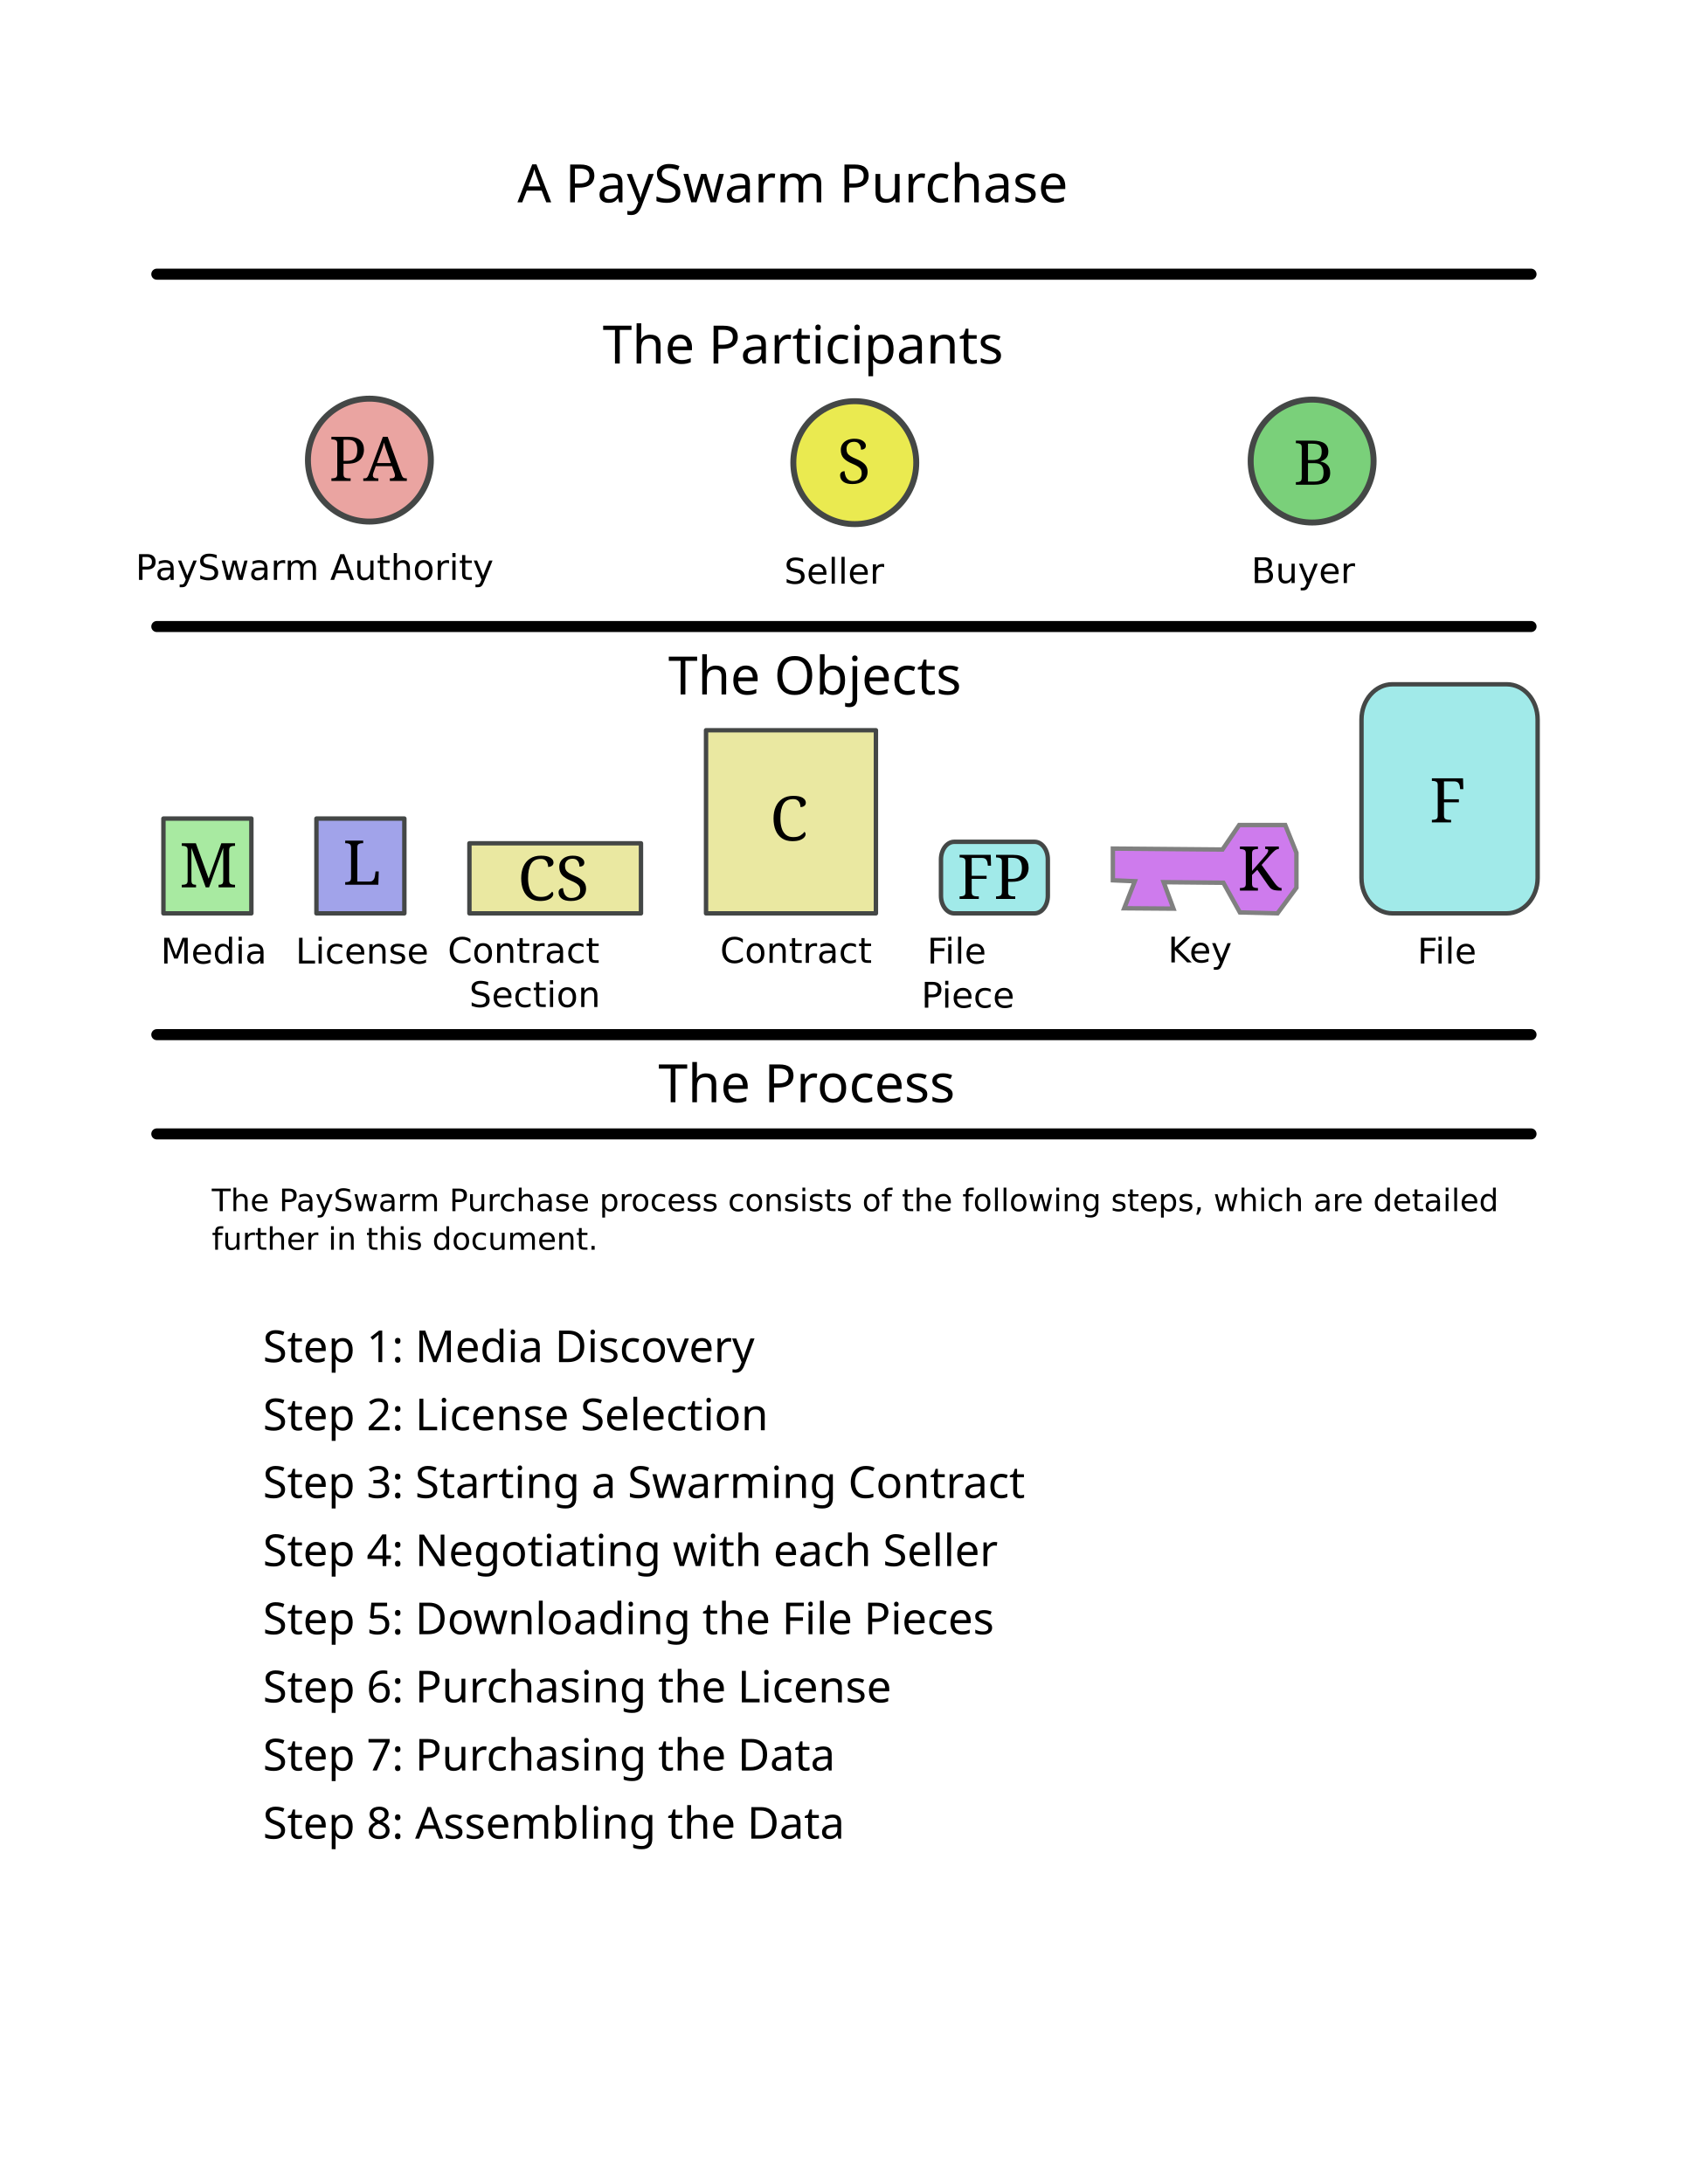
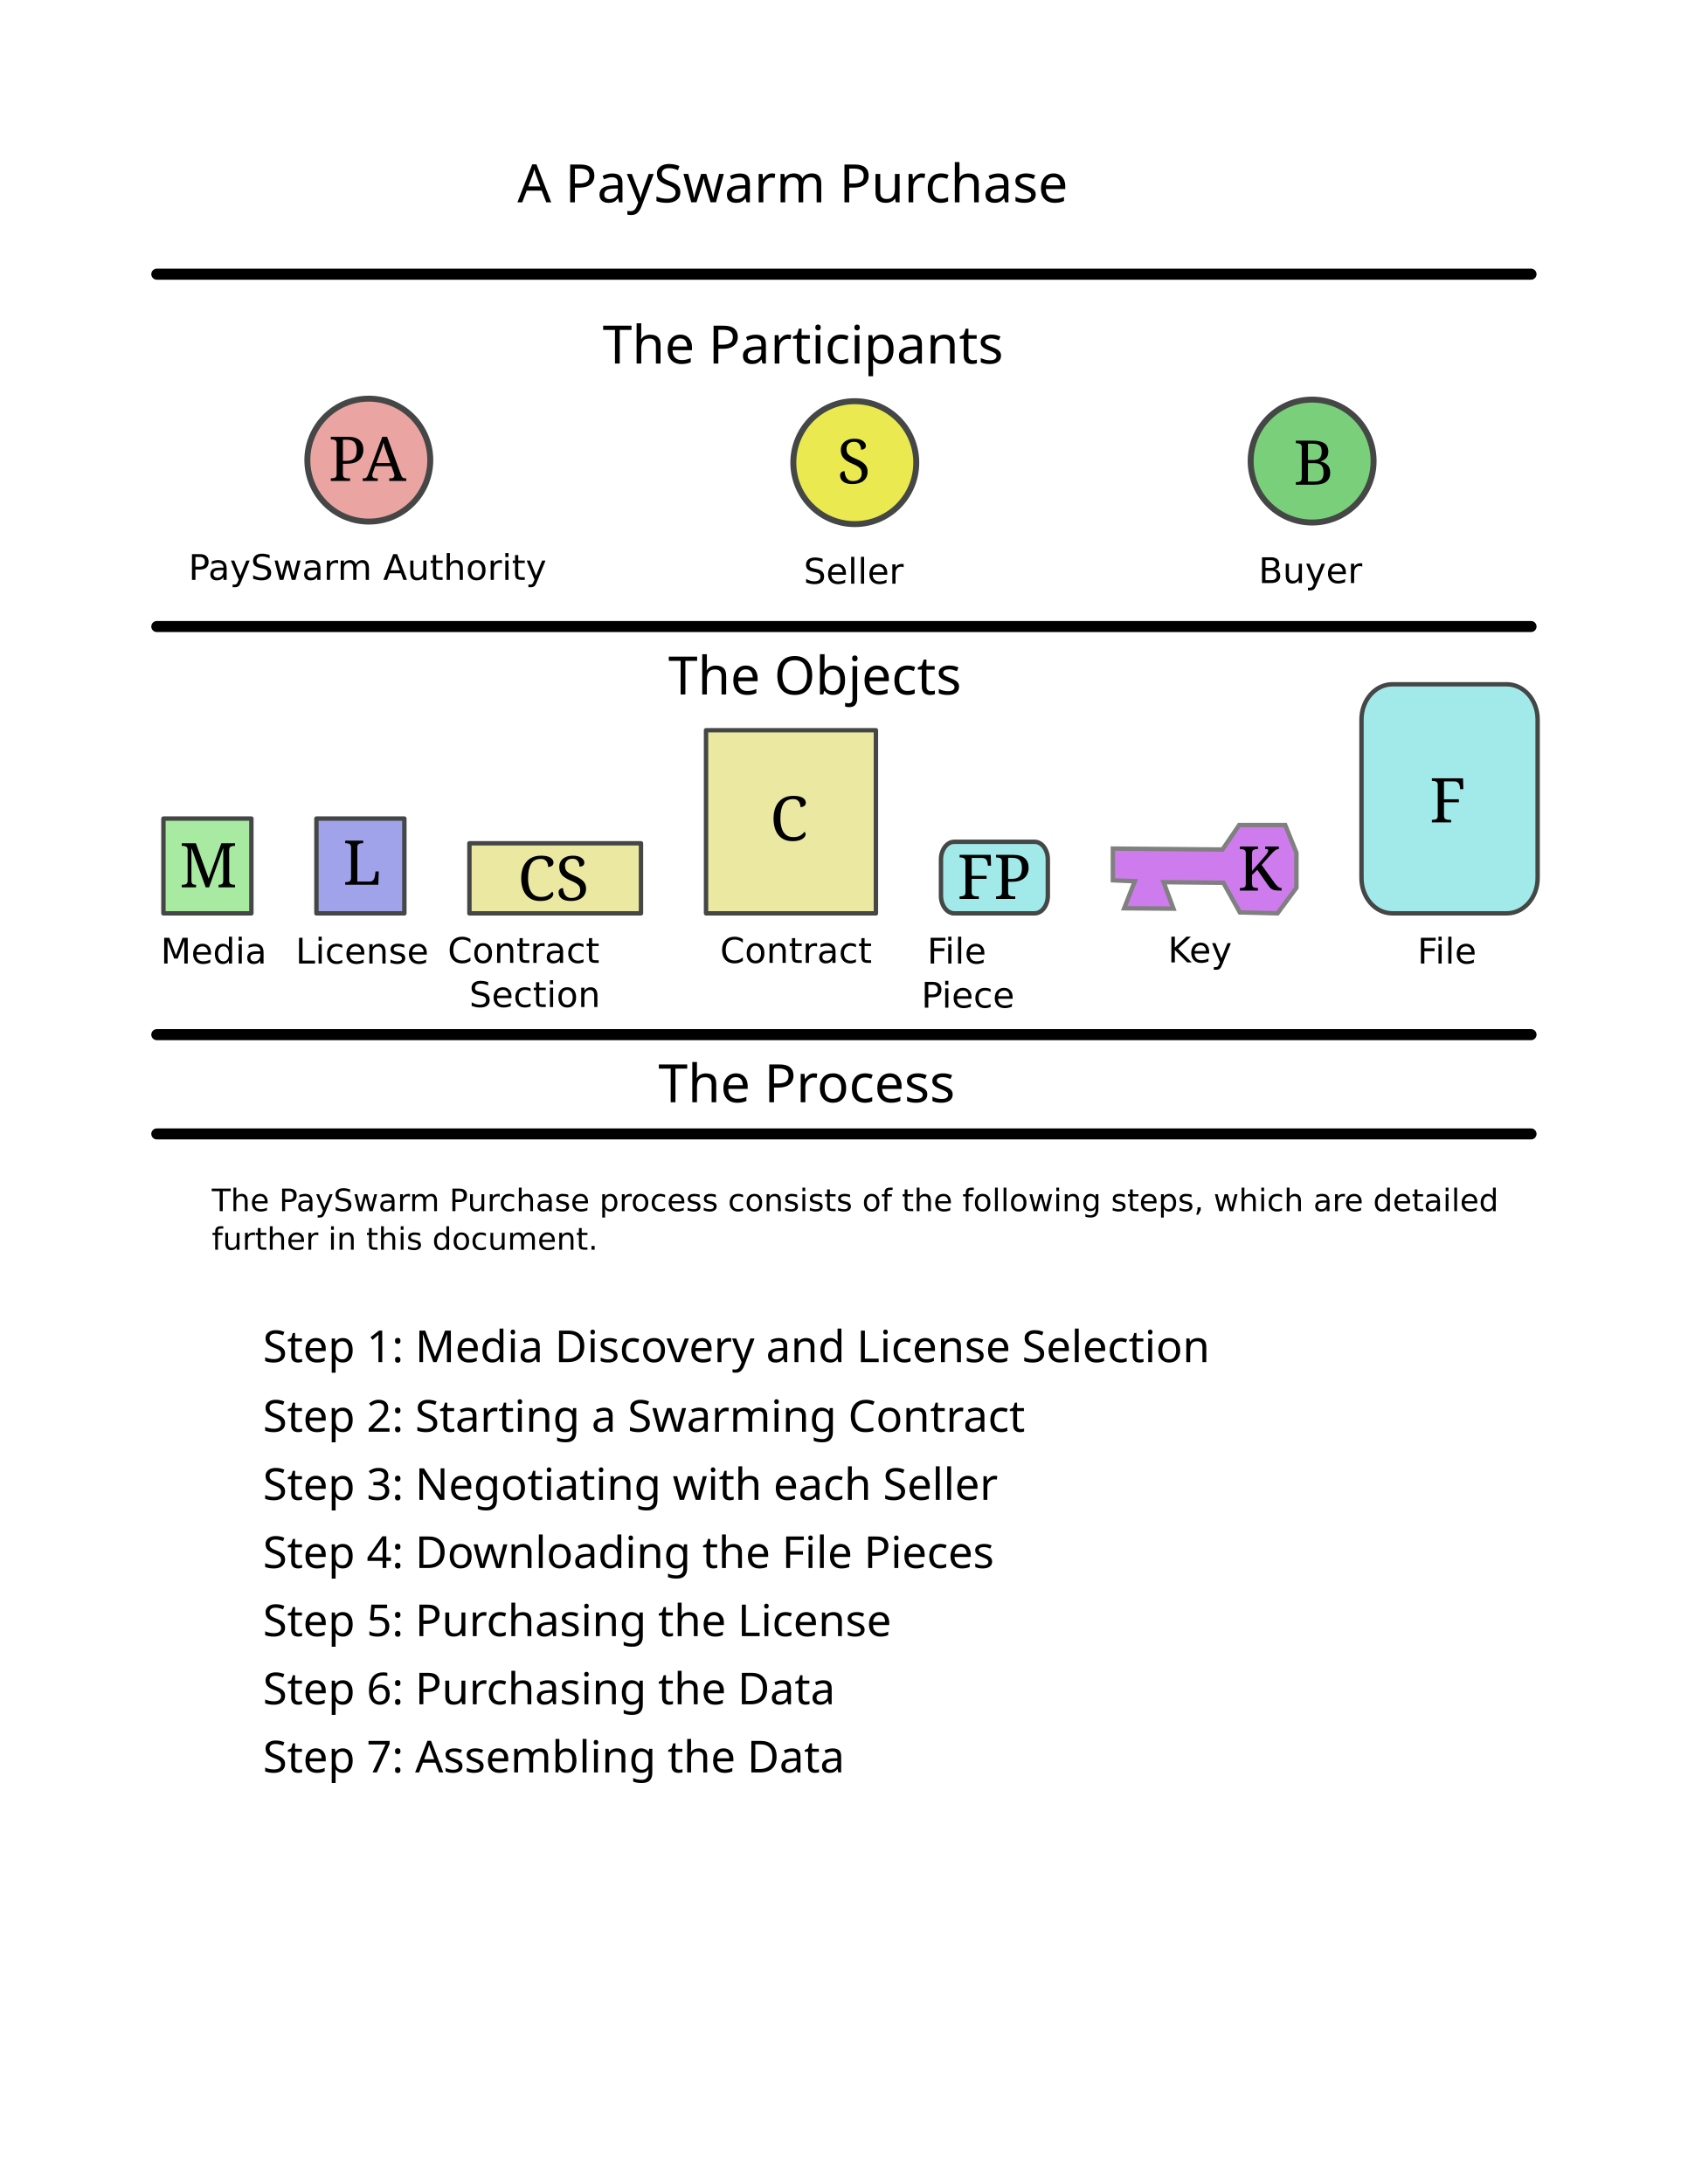
<svg xmlns="http://www.w3.org/2000/svg" width="765" height="990" id="svg2" version="1.1">
  <defs id="defs4">
    </defs>
  <g id="layer1" transform="translate(0,-62.362)">
    <text xml:space="preserve" style="font-size:24px;font-style:normal;font-variant:normal;font-weight:normal;font-stretch:normal;text-align:start;line-height:125%;writing-mode:lr-tb;text-anchor:start;fill:#000000;fill-opacity:1;stroke:none;font-family:Arial Black;-inkscape-font-specification:'Arial Black,'" x="234.516" y="154.076" id="text2837">
      <tspan id="tspan2839" x="234.516" y="154.076">A PaySwarm Purchase</tspan>
    </text>
-     <flowRoot xml:space="preserve" id="flowRoot2841" style="font-size:20px;font-style:normal;font-weight:normal;fill:#000000;fill-opacity:1;stroke:none;font-family:Bitstream Vera Sans" transform="translate(0,102.3622)">
-       <flowRegion id="flowRegion2843">
-         <rect id="rect2845" width="207.143" height="267.143" x="77.143" y="45.714" />
-       </flowRegion>
-       <flowPara id="flowPara2847" />
-     </flowRoot>
-     <text xml:space="preserve" style="font-size:16px;font-style:normal;font-weight:normal;fill:#000000;fill-opacity:1;stroke:none;font-family:Bitstream Vera Sans;-inkscape-font-specification:Bitstream Vera Sans;font-stretch:normal;font-variant:normal;text-anchor:start;text-align:start;writing-mode:lr;line-height:125%" x="61.429" y="325.219" id="text2849">
-       <tspan id="tspan2851" x="61.429" y="325.219">PaySwarm Authority</tspan>
+     <text xml:space="preserve" style="font-size:16px;font-style:normal;font-variant:normal;font-weight:normal;font-stretch:normal;text-align:start;line-height:125%;writing-mode:lr-tb;text-anchor:start;fill:#000000;fill-opacity:1;stroke:none;font-family:Bitstream Vera Sans;-inkscape-font-specification:Bitstream Vera Sans" x="85.429" y="325.219" id="text2849">
+       <tspan id="tspan2851" x="85.429" y="325.219">PaySwarm Authority</tspan>
    </text>
-     <text xml:space="preserve" style="font-size:16px;font-style:normal;font-weight:normal;fill:#000000;fill-opacity:1;stroke:none;font-family:Bitstream Vera Sans;-inkscape-font-specification:Bitstream Vera Sans;font-stretch:normal;font-variant:normal;text-anchor:start;text-align:start;writing-mode:lr;line-height:125%" x="567.143" y="326.648" id="text2853">
-       <tspan id="tspan2855" x="567.143" y="326.648">Buyer</tspan>
+     <text xml:space="preserve" style="font-size:16px;font-style:normal;font-variant:normal;font-weight:normal;font-stretch:normal;text-align:start;line-height:125%;writing-mode:lr-tb;text-anchor:start;fill:#000000;fill-opacity:1;stroke:none;font-family:Bitstream Vera Sans;-inkscape-font-specification:Bitstream Vera Sans" x="570.421" y="326.648" id="text2853">
+       <tspan id="tspan2855" x="570.421" y="326.648">Buyer</tspan>
    </text>
-     <text xml:space="preserve" style="font-size:16px;font-style:normal;font-weight:normal;fill:#000000;fill-opacity:1;stroke:none;font-family:Bitstream Vera Sans;-inkscape-font-specification:Bitstream Vera Sans;font-stretch:normal;font-variant:normal;text-anchor:start;text-align:start;writing-mode:lr;line-height:125%" x="355.429" y="326.934" id="text2857">
-       <tspan id="tspan2859" x="355.429" y="326.934">Seller</tspan>
+     <text xml:space="preserve" style="font-size:16px;font-style:normal;font-variant:normal;font-weight:normal;font-stretch:normal;text-align:start;line-height:125%;writing-mode:lr-tb;text-anchor:start;fill:#000000;fill-opacity:1;stroke:none;font-family:Bitstream Vera Sans;-inkscape-font-specification:Bitstream Vera Sans" x="364.253" y="326.934" id="text2857">
+       <tspan id="tspan2859" x="364.253" y="326.934">Seller</tspan>
    </text>
-     <flowRoot xml:space="preserve" id="flowRoot3685" style="font-size:20px;font-style:normal;font-weight:normal;fill:#000000;fill-opacity:1;stroke:none;font-family:Bitstream Vera Sans" transform="translate(0,102.3622)">
-       <flowRegion id="flowRegion3687">
-         <rect id="rect3689" width="102.857" height="47.143" x="208.571" y="222.857" />
-       </flowRegion>
-       <flowPara id="flowPara3691" />
-     </flowRoot>
-     <flowRoot xml:space="preserve" id="flowRoot3693" style="font-size:20px;font-style:normal;font-weight:normal;fill:#000000;fill-opacity:1;stroke:none;font-family:Bitstream Vera Sans" transform="translate(0,102.3622)">
-       <flowRegion id="flowRegion3695">
-         <rect id="rect3697" width="208.571" height="171.429" x="468.571" y="274.286" />
-       </flowRegion>
-       <flowPara id="flowPara3699" />
-     </flowRoot>
-     <g id="g3729" transform="translate(0,60)">
+     <g id="g3729" transform="translate(-0.2656377,60)">
      <path transform="translate(32.42857,-171.2092)" d="M 162.857,382.143 C 162.857,397.528 150.385,410 135,410 c -15.385,0 -27.857,-12.472 -27.857,-27.857 0,-15.385 12.472,-27.857 27.857,-27.857 15.385,0 27.857,12.472 27.857,27.857 z" id="path2867-5-0" style="fill:#eaa4a1;fill-opacity:1;stroke:#444746;stroke-width:2.7;stroke-linecap:round;stroke-linejoin:round;stroke-miterlimit:4;stroke-opacity:1;stroke-dasharray:none;stroke-dashoffset:0" />
      <text id="text3701" y="220.362" x="149.143" style="font-size:28px;font-style:normal;font-variant:normal;font-weight:normal;font-stretch:normal;text-align:start;line-height:125%;writing-mode:lr-tb;text-anchor:start;fill:#000000;fill-opacity:1;stroke:none;font-family:Georgia;-inkscape-font-specification:Georgia" xml:space="preserve">
        <tspan y="220.362" x="149.143" id="tspan3703">PA</tspan>
      </text>
    </g>
    <g id="g3734" transform="translate(0,60)">
      <path transform="translate(252.4286,-170.0664)" d="M 162.857,382.143 C 162.857,397.528 150.385,410 135,410 c -15.385,0 -27.857,-12.472 -27.857,-27.857 0,-15.385 12.472,-27.857 27.857,-27.857 15.385,0 27.857,12.472 27.857,27.857 z" id="path2867-5" style="fill:#eaea50;fill-opacity:1;stroke:#444746;stroke-width:2.7;stroke-linecap:round;stroke-linejoin:round;stroke-miterlimit:4;stroke-opacity:1;stroke-dasharray:none;stroke-dashoffset:0" />
      <text id="text3705" y="221.505" x="379.429" style="font-size:28px;font-style:normal;font-variant:normal;font-weight:normal;font-stretch:normal;text-align:start;line-height:125%;writing-mode:lr-tb;text-anchor:start;fill:#000000;fill-opacity:1;stroke:none;font-family:Georgia;-inkscape-font-specification:Georgia" xml:space="preserve">
        <tspan y="221.505" x="379.429" id="tspan3707">S</tspan>
      </text>
    </g>
    <g id="g3739" transform="translate(0,60)">
      <path transform="translate(459.7143,-170.7807)" d="M 162.857,382.143 C 162.857,397.528 150.385,410 135,410 c -15.385,0 -27.857,-12.472 -27.857,-27.857 0,-15.385 12.472,-27.857 27.857,-27.857 15.385,0 27.857,12.472 27.857,27.857 z" id="path2867" style="fill:#7ad07a;fill-opacity:1;stroke:#444746;stroke-width:2.7;stroke-linecap:round;stroke-linejoin:round;stroke-miterlimit:4;stroke-opacity:1;stroke-dasharray:none;stroke-dashoffset:0" />
      <text id="text3709" y="222.076" x="586.286" style="font-size:28px;font-style:normal;font-variant:normal;font-weight:normal;font-stretch:normal;text-align:start;line-height:125%;writing-mode:lr-tb;text-anchor:start;fill:#000000;fill-opacity:1;stroke:none;font-family:Georgia;-inkscape-font-specification:Georgia" xml:space="preserve">
        <tspan y="222.076" x="586.286" id="tspan3711">B</tspan>
      </text>
    </g>
    <text xml:space="preserve" style="font-size:24px;font-style:normal;font-variant:normal;font-weight:normal;font-stretch:normal;text-align:start;line-height:125%;writing-mode:lr-tb;text-anchor:start;fill:#000000;fill-opacity:1;stroke:none;font-family:Arial Black;-inkscape-font-specification:'Arial Black,'" x="273.146" y="227.145" id="text2837-3">
      <tspan id="tspan2839-6" x="273.146" y="227.145">The Participants</tspan>
    </text>
    <text xml:space="preserve" style="font-size:20px;font-style:normal;font-weight:normal;fill:#000000;fill-opacity:1;stroke:none;font-family:Bitstream Vera Sans" x="301.429" y="542.362" id="text3769">
      <tspan id="tspan3771" x="301.429" y="542.362" />
    </text>
    <text xml:space="preserve" style="font-size:24px;font-style:normal;font-variant:normal;font-weight:normal;font-stretch:normal;text-align:start;line-height:125%;writing-mode:lr-tb;text-anchor:start;fill:#000000;fill-opacity:1;stroke:none;font-family:Arial Black;-inkscape-font-specification:'Arial Black,'" x="302.889" y="377.156" id="text2837-3-1">
      <tspan id="tspan2839-6-0" x="302.889" y="377.156">The Objects</tspan>
    </text>
    <text xml:space="preserve" style="font-size:16px;font-style:normal;font-variant:normal;font-weight:normal;font-stretch:normal;text-align:start;line-height:125%;writing-mode:lr-tb;text-anchor:start;fill:#000000;fill-opacity:1;stroke:none;font-family:Bitstream Vera Sans;-inkscape-font-specification:Bitstream Vera Sans" x="133.966" y="499.12" id="text2849-6">
      <tspan id="tspan2851-3" x="133.966" y="499.12">License</tspan>
    </text>
    <text xml:space="preserve" style="font-size:16px;font-style:normal;font-variant:normal;font-weight:normal;font-stretch:normal;text-align:start;line-height:125%;writing-mode:lr-tb;text-anchor:start;fill:#000000;fill-opacity:1;stroke:none;font-family:Bitstream Vera Sans;-inkscape-font-specification:Bitstream Vera Sans" x="326.374" y="498.839" id="text3823">
      <tspan id="tspan3825" x="326.374" y="498.839">Contract</tspan>
    </text>
    <text xml:space="preserve" style="font-size:16px;font-style:normal;font-variant:normal;font-weight:normal;font-stretch:normal;text-align:center;line-height:125%;writing-mode:lr-tb;text-anchor:middle;fill:#000000;fill-opacity:1;stroke:none;font-family:Bitstream Vera Sans;-inkscape-font-specification:Bitstream Vera Sans" x="451.419" y="499.12" id="text3827">
      <tspan id="tspan3829" x="451.419" y="499.12">File</tspan>
      <tspan x="451.419" y="519.12" id="tspan4231">Piece</tspan>
    </text>
    <text xml:space="preserve" style="font-size:16px;font-style:normal;font-variant:normal;font-weight:normal;font-stretch:normal;text-align:center;line-height:125%;writing-mode:lr-tb;text-anchor:middle;fill:#000000;fill-opacity:1;stroke:none;font-family:Bitstream Vera Sans;-inkscape-font-specification:Bitstream Vera Sans" x="255.112" y="498.839" id="text3831">
      <tspan id="tspan3833" x="255.112" y="498.839">Contract</tspan>
      <tspan x="255.112" y="518.838" id="tspan4529">Section</tspan>
    </text>
    <text xml:space="preserve" style="font-size:16px;font-style:normal;font-variant:normal;font-weight:normal;font-stretch:normal;text-align:start;line-height:125%;writing-mode:lr-tb;text-anchor:start;fill:#000000;fill-opacity:1;stroke:none;font-family:Bitstream Vera Sans;-inkscape-font-specification:Bitstream Vera Sans" x="529.345" y="498.628" id="text3835">
      <tspan id="tspan3837" x="529.345" y="498.628">Key</tspan>
    </text>
    <text xml:space="preserve" style="font-size:16px;font-style:normal;font-variant:normal;font-weight:normal;font-stretch:normal;text-align:start;line-height:125%;writing-mode:lr-tb;text-anchor:start;fill:#000000;fill-opacity:1;stroke:none;font-family:Bitstream Vera Sans;-inkscape-font-specification:Bitstream Vera Sans" x="642.429" y="499.12" id="text3839">
      <tspan id="tspan3841" x="642.429" y="499.12">File</tspan>
    </text>
    <text xml:space="preserve" style="font-size:24px;font-style:normal;font-variant:normal;font-weight:normal;font-stretch:normal;text-align:start;line-height:125%;writing-mode:lr-tb;text-anchor:start;fill:#000000;fill-opacity:1;stroke:none;font-family:Arial Black;-inkscape-font-specification:'Arial Black,'" x="298.389" y="562.002" id="text2837-3-1-3">
      <tspan id="tspan2839-6-0-6" x="298.389" y="562.002">The Process</tspan>
    </text>
    <path style="fill:none;stroke:#000000;stroke-width:5;stroke-linecap:round;stroke-linejoin:miter;stroke-miterlimit:4.7;stroke-opacity:1;stroke-dasharray:none" d="m 71.071,186.648 622.857,0" id="path3868" />
    <path style="fill:none;stroke:#000000;stroke-width:5;stroke-linecap:round;stroke-linejoin:miter;stroke-miterlimit:4.7;stroke-opacity:1;stroke-dasharray:none" d="m 71.071,346.362 622.857,0" id="path3868-9" />
    <path style="fill:none;stroke:#000000;stroke-width:5;stroke-linecap:round;stroke-linejoin:miter;stroke-miterlimit:4.7;stroke-opacity:1;stroke-dasharray:none" d="m 71.071,531.362 622.857,0" id="path3868-9-3" />
    <g id="g4484" transform="translate(76.39775,69.03508)">
      <rect ry="26" rx="0" y="364.38" x="67.018" height="42.965" width="39.859" id="rect3927-9" style="fill:#a1a3ea;fill-opacity:1;fill-rule:nonzero;stroke:#444746;stroke-width:2;stroke-linecap:round;stroke-linejoin:round;stroke-miterlimit:4.7;stroke-opacity:1;stroke-dasharray:none;stroke-dashoffset:0" />
      <text id="text3977" y="394.362" x="79" style="font-size:28px;font-style:normal;font-variant:normal;font-weight:normal;font-stretch:normal;text-align:start;line-height:125%;writing-mode:lr-tb;text-anchor:start;fill:#000000;fill-opacity:1;stroke:none;font-family:Georgia;-inkscape-font-specification:Georgia" xml:space="preserve">
        <tspan y="394.362" x="79" id="tspan3979">L</tspan>
      </text>
    </g>
    <g id="g4241">
      <rect ry="26" rx="0" y="393.38" x="320.003" height="83" width="77" id="rect3927" style="fill:#eae8a1;fill-opacity:1;fill-rule:nonzero;stroke:#444746;stroke-width:2;stroke-linecap:round;stroke-linejoin:round;stroke-miterlimit:4.7;stroke-opacity:1;stroke-dasharray:none;stroke-dashoffset:0" />
      <text id="text3981" y="443.38" x="349.003" style="font-size:28px;font-style:normal;font-variant:normal;font-weight:normal;font-stretch:normal;text-align:start;line-height:125%;writing-mode:lr-tb;text-anchor:start;fill:#000000;fill-opacity:1;stroke:none;font-family:Georgia;-inkscape-font-specification:Georgia" xml:space="preserve">
        <tspan y="443.38" x="349.003" id="tspan3983">C</tspan>
      </text>
    </g>
    <g id="g4474" transform="translate(-118.3614,65.13902)">
      <rect ry="26" rx="0" y="379.484" x="331.122" height="31.757" width="77.757" id="rect3927-0" style="fill:#eae8a1;fill-opacity:1;fill-rule:nonzero;stroke:#444746;stroke-width:2;stroke-linecap:round;stroke-linejoin:round;stroke-miterlimit:4.7;stroke-opacity:1;stroke-dasharray:none;stroke-dashoffset:0" />
      <text id="text3985" y="405.362" x="353" style="font-size:28px;font-style:normal;font-variant:normal;font-weight:normal;font-stretch:normal;text-align:start;line-height:125%;writing-mode:lr-tb;text-anchor:start;fill:#000000;fill-opacity:1;stroke:none;font-family:Georgia;-inkscape-font-specification:Georgia" xml:space="preserve">
        <tspan y="405.362" x="353" id="tspan3987">CS</tspan>
      </text>
    </g>
    <g id="g4522" transform="translate(-73.2967,71.80312)">
      <rect rx="6" ry="8" y="372.148" x="499.786" height="32.429" width="48.429" id="rect3989" style="fill:#a1eae9;fill-opacity:1;fill-rule:nonzero;stroke:#444746;stroke-width:2;stroke-linecap:round;stroke-linejoin:round;stroke-miterlimit:4.7;stroke-opacity:1;stroke-dasharray:none;stroke-dashoffset:0" />
      <text id="text3985-8" y="398.056" x="507.163" style="font-size:28px;font-style:normal;font-variant:normal;font-weight:normal;font-stretch:normal;text-align:start;line-height:125%;writing-mode:lr-tb;text-anchor:start;fill:#000000;fill-opacity:1;stroke:none;font-family:Georgia;-inkscape-font-specification:Georgia" xml:space="preserve">
        <tspan y="398.056" x="507.163" id="tspan3987-8">FP</tspan>
      </text>
    </g>
    <g id="g4464" transform="translate(-69.99961,40)">
      <path id="path9364" d="m 584.339,421.818 -9.936,-0.423 0,-14.373 49.68,0.423 7.568,-11.1 20.869,0 5.076,12.592 0,15.84 -8.58,11.603 -17.053,-0.423 -7.483,-13.446 -27.074,-0.264 4.447,11.995 -22.312,-0.165 4.797,-12.259 z" style="fill:#ce7bed;fill-opacity:1;fill-rule:evenodd;stroke:#808080;stroke-width:2;stroke-linecap:butt;stroke-linejoin:miter;stroke-miterlimit:4;stroke-opacity:1;stroke-dasharray:none" />
      <text id="text3985-8-5" y="426.062" x="630.924" style="font-size:28px;font-style:normal;font-variant:normal;font-weight:normal;font-stretch:normal;text-align:start;line-height:125%;writing-mode:lr-tb;text-anchor:start;fill:#000000;fill-opacity:1;stroke:none;font-family:Georgia;-inkscape-font-specification:Georgia" xml:space="preserve">
        <tspan y="426.062" x="630.924" id="tspan3987-8-0">K</tspan>
      </text>
    </g>
    <g id="g4233" transform="translate(14.99996,-2.89942)">
      <rect rx="14" ry="16" y="375.445" x="602.083" height="103.834" width="79.834" id="rect3989-8" style="fill:#a1eae9;fill-opacity:1;fill-rule:nonzero;stroke:#444746;stroke-width:2;stroke-linecap:round;stroke-linejoin:round;stroke-miterlimit:4.7;stroke-opacity:1;stroke-dasharray:none;stroke-dashoffset:0" />
      <text id="text3985-8-6" y="438.062" x="632.924" style="font-size:28px;font-style:normal;font-variant:normal;font-weight:normal;font-stretch:normal;text-align:start;line-height:125%;writing-mode:lr-tb;text-anchor:start;fill:#000000;fill-opacity:1;stroke:none;font-family:Georgia;-inkscape-font-specification:Georgia" xml:space="preserve">
        <tspan y="438.062" x="632.924" id="tspan3987-8-3">F</tspan>
      </text>
    </g>
    <path style="fill:none;stroke:#000000;stroke-width:5;stroke-linecap:round;stroke-linejoin:miter;stroke-miterlimit:4.7;stroke-opacity:1;stroke-dasharray:none" d="m 71.071,576.362 622.857,0" id="path3868-9-3-5" />
    <text xml:space="preserve" style="font-size:20px;font-style:normal;font-variant:normal;font-weight:normal;font-stretch:normal;text-align:start;line-height:125%;writing-mode:lr-tb;text-anchor:start;fill:#000000;fill-opacity:1;stroke:none;font-family:Arial Black;-inkscape-font-specification:'Arial Black,'" x="119.168" y="679.806" id="text2837-3-1-3-3">
-       <tspan id="tspan2839-6-0-6-3" x="119.168" y="679.806">Step 1: Media Discovery</tspan>
+       <tspan id="tspan2839-6-0-6-3" x="119.168" y="679.806">Step 1: Media Discovery and License Selection</tspan>
    </text>
-     <text xml:space="preserve" style="font-size:20px;font-style:normal;font-variant:normal;font-weight:normal;font-stretch:normal;text-align:start;line-height:125%;writing-mode:lr-tb;text-anchor:start;fill:#000000;fill-opacity:1;stroke:none;font-family:Arial Black;-inkscape-font-specification:'Arial Black,'" x="119.168" y="710.694" id="text2837-3-1-3-6">
-       <tspan id="tspan2839-6-0-6-0" x="119.168" y="710.694">Step 2: License Selection</tspan>
+     <text xml:space="preserve" style="font-size:20px;font-style:normal;font-variant:normal;font-weight:normal;font-stretch:normal;text-align:start;line-height:125%;writing-mode:lr-tb;text-anchor:start;fill:#000000;fill-opacity:1;stroke:none;font-family:Arial Black;-inkscape-font-specification:'Arial Black,'" x="119.168" y="711.361" id="text2837-3-1-3-4">
+       <tspan id="tspan2839-6-0-6-30" x="119.168" y="711.361">Step 2: Starting a Swarming Contract</tspan>
    </text>
-     <text xml:space="preserve" style="font-size:20px;font-style:normal;font-variant:normal;font-weight:normal;font-stretch:normal;text-align:start;line-height:125%;writing-mode:lr-tb;text-anchor:start;fill:#000000;fill-opacity:1;stroke:none;font-family:Arial Black;-inkscape-font-specification:'Arial Black,'" x="119.168" y="741.361" id="text2837-3-1-3-4">
-       <tspan id="tspan2839-6-0-6-30" x="119.168" y="741.361">Step 3: Starting a Swarming Contract</tspan>
+     <text xml:space="preserve" style="font-size:20px;font-style:normal;font-variant:normal;font-weight:normal;font-stretch:normal;text-align:start;line-height:125%;writing-mode:lr-tb;text-anchor:start;fill:#000000;fill-opacity:1;stroke:none;font-family:Arial Black;-inkscape-font-specification:'Arial Black,'" x="119.168" y="742.25" id="text2837-3-1-3-0">
+       <tspan id="tspan2839-6-0-6-9" x="119.168" y="742.25">Step 3: Negotiating with each Seller</tspan>
    </text>
-     <text xml:space="preserve" style="font-size:20px;font-style:normal;font-variant:normal;font-weight:normal;font-stretch:normal;text-align:start;line-height:125%;writing-mode:lr-tb;text-anchor:start;fill:#000000;fill-opacity:1;stroke:none;font-family:Arial Black;-inkscape-font-specification:'Arial Black,'" x="119.168" y="772.25" id="text2837-3-1-3-0">
-       <tspan id="tspan2839-6-0-6-9" x="119.168" y="772.25">Step 4: Negotiating with each Seller</tspan>
+     <text xml:space="preserve" style="font-size:20px;font-style:normal;font-variant:normal;font-weight:normal;font-stretch:normal;text-align:start;line-height:125%;writing-mode:lr-tb;text-anchor:start;fill:#000000;fill-opacity:1;stroke:none;font-family:Arial Black;-inkscape-font-specification:'Arial Black,'" x="119.168" y="773.139" id="text2837-3-1-3-5">
+       <tspan id="tspan2839-6-0-6-4" x="119.168" y="773.139">Step 4: Downloading the File Pieces</tspan>
    </text>
-     <text xml:space="preserve" style="font-size:20px;font-style:normal;font-variant:normal;font-weight:normal;font-stretch:normal;text-align:start;line-height:125%;writing-mode:lr-tb;text-anchor:start;fill:#000000;fill-opacity:1;stroke:none;font-family:Arial Black;-inkscape-font-specification:'Arial Black,'" x="119.168" y="803.139" id="text2837-3-1-3-5">
-       <tspan id="tspan2839-6-0-6-4" x="119.168" y="803.139">Step 5: Downloading the File Pieces</tspan>
+     <text xml:space="preserve" style="font-size:20px;font-style:normal;font-variant:normal;font-weight:normal;font-stretch:normal;text-align:start;line-height:125%;writing-mode:lr-tb;text-anchor:start;fill:#000000;fill-opacity:1;stroke:none;font-family:Arial Black;-inkscape-font-specification:'Arial Black,'" x="119.168" y="804.028" id="text2837-3-1-3-59">
+       <tspan id="tspan2839-6-0-6-46" x="119.168" y="804.028">Step 5: Purchasing the License</tspan>
    </text>
-     <text xml:space="preserve" style="font-size:20px;font-style:normal;font-variant:normal;font-weight:normal;font-stretch:normal;text-align:start;line-height:125%;writing-mode:lr-tb;text-anchor:start;fill:#000000;fill-opacity:1;stroke:none;font-family:Arial Black;-inkscape-font-specification:'Arial Black,'" x="119.168" y="834.028" id="text2837-3-1-3-59">
-       <tspan id="tspan2839-6-0-6-46" x="119.168" y="834.028">Step 6: Purchasing the License</tspan>
+     <text xml:space="preserve" style="font-size:20px;font-style:normal;font-variant:normal;font-weight:normal;font-stretch:normal;text-align:start;line-height:125%;writing-mode:lr-tb;text-anchor:start;fill:#000000;fill-opacity:1;stroke:none;font-family:Arial Black;-inkscape-font-specification:'Arial Black,'" x="119.168" y="834.917" id="text2837-3-1-3-2">
+       <tspan id="tspan2839-6-0-6-2" x="119.168" y="834.917">Step 6: Purchasing the Data</tspan>
    </text>
-     <text xml:space="preserve" style="font-size:20px;font-style:normal;font-variant:normal;font-weight:normal;font-stretch:normal;text-align:start;line-height:125%;writing-mode:lr-tb;text-anchor:start;fill:#000000;fill-opacity:1;stroke:none;font-family:Arial Black;-inkscape-font-specification:'Arial Black,'" x="119.168" y="864.917" id="text2837-3-1-3-2">
-       <tspan id="tspan2839-6-0-6-2" x="119.168" y="864.917">Step 7: Purchasing the Data</tspan>
-     </text>
-     <text xml:space="preserve" style="font-size:20px;font-style:normal;font-variant:normal;font-weight:normal;font-stretch:normal;text-align:start;line-height:125%;writing-mode:lr-tb;text-anchor:start;fill:#000000;fill-opacity:1;stroke:none;font-family:Arial Black;-inkscape-font-specification:'Arial Black,'" x="119.168" y="895.806" id="text2837-3-1-3-75">
-       <tspan id="tspan2839-6-0-6-48" x="119.168" y="895.806">Step 8: Assembling the Data</tspan>
+     <text xml:space="preserve" style="font-size:20px;font-style:normal;font-variant:normal;font-weight:normal;font-stretch:normal;text-align:start;line-height:125%;writing-mode:lr-tb;text-anchor:start;fill:#000000;fill-opacity:1;stroke:none;font-family:Arial Black;-inkscape-font-specification:'Arial Black,'" x="119.168" y="865.806" id="text2837-3-1-3-75">
+       <tspan id="tspan2839-6-0-6-48" x="119.168" y="865.806">Step 7: Assembling the Data</tspan>
    </text>
    <text xml:space="preserve" style="font-size:20px;font-style:normal;font-weight:normal;fill:#000000;fill-opacity:1;stroke:none;font-family:Bitstream Vera Sans" x="249" y="981.362" id="text3243">
      <tspan id="tspan3245" x="249" y="981.362" />
    </text>
    <text xml:space="preserve" style="font-size:20px;font-style:normal;font-weight:normal;fill:#000000;fill-opacity:1;stroke:none;font-family:Bitstream Vera Sans" x="96" y="611.362" id="text3247">
      <tspan x="96" y="611.362" style="font-size:14px" id="tspan3263">The PaySwarm Purchase process consists of the following steps, which are detailed </tspan>
      <tspan x="96" y="628.862" style="font-size:14px" id="tspan3340">further in this document.</tspan>
    </text>
    <g id="g4201" transform="translate(29,69.53526)">
      <rect ry="26" rx="0" y="363.88" x="45.071" height="42.965" width="39.859" id="rect3927-9-3" style="fill:#a8eaa1;fill-opacity:1;fill-rule:nonzero;stroke:#444746;stroke-width:2;stroke-linecap:round;stroke-linejoin:round;stroke-miterlimit:4.7;stroke-opacity:1;stroke-dasharray:none;stroke-dashoffset:0" />
      <text id="text3977-6" y="395.062" x="52.326" style="font-size:28px;font-style:normal;font-variant:normal;font-weight:normal;font-stretch:normal;text-align:start;line-height:125%;writing-mode:lr-tb;text-anchor:start;fill:#000000;fill-opacity:1;stroke:none;font-family:Georgia;-inkscape-font-specification:Georgia" xml:space="preserve">
        <tspan y="395.062" x="52.326" id="tspan3979-1">M</tspan>
      </text>
    </g>
    <text xml:space="preserve" style="font-size:16px;font-style:normal;font-variant:normal;font-weight:normal;font-stretch:normal;text-align:start;line-height:125%;writing-mode:lr-tb;text-anchor:start;fill:#000000;fill-opacity:1;stroke:none;font-family:Bitstream Vera Sans;-inkscape-font-specification:Bitstream Vera Sans" x="72.836" y="499.12" id="text2849-6-0">
      <tspan id="tspan2851-3-6" x="72.836" y="499.12">Media</tspan>
    </text>
  </g>
</svg>
